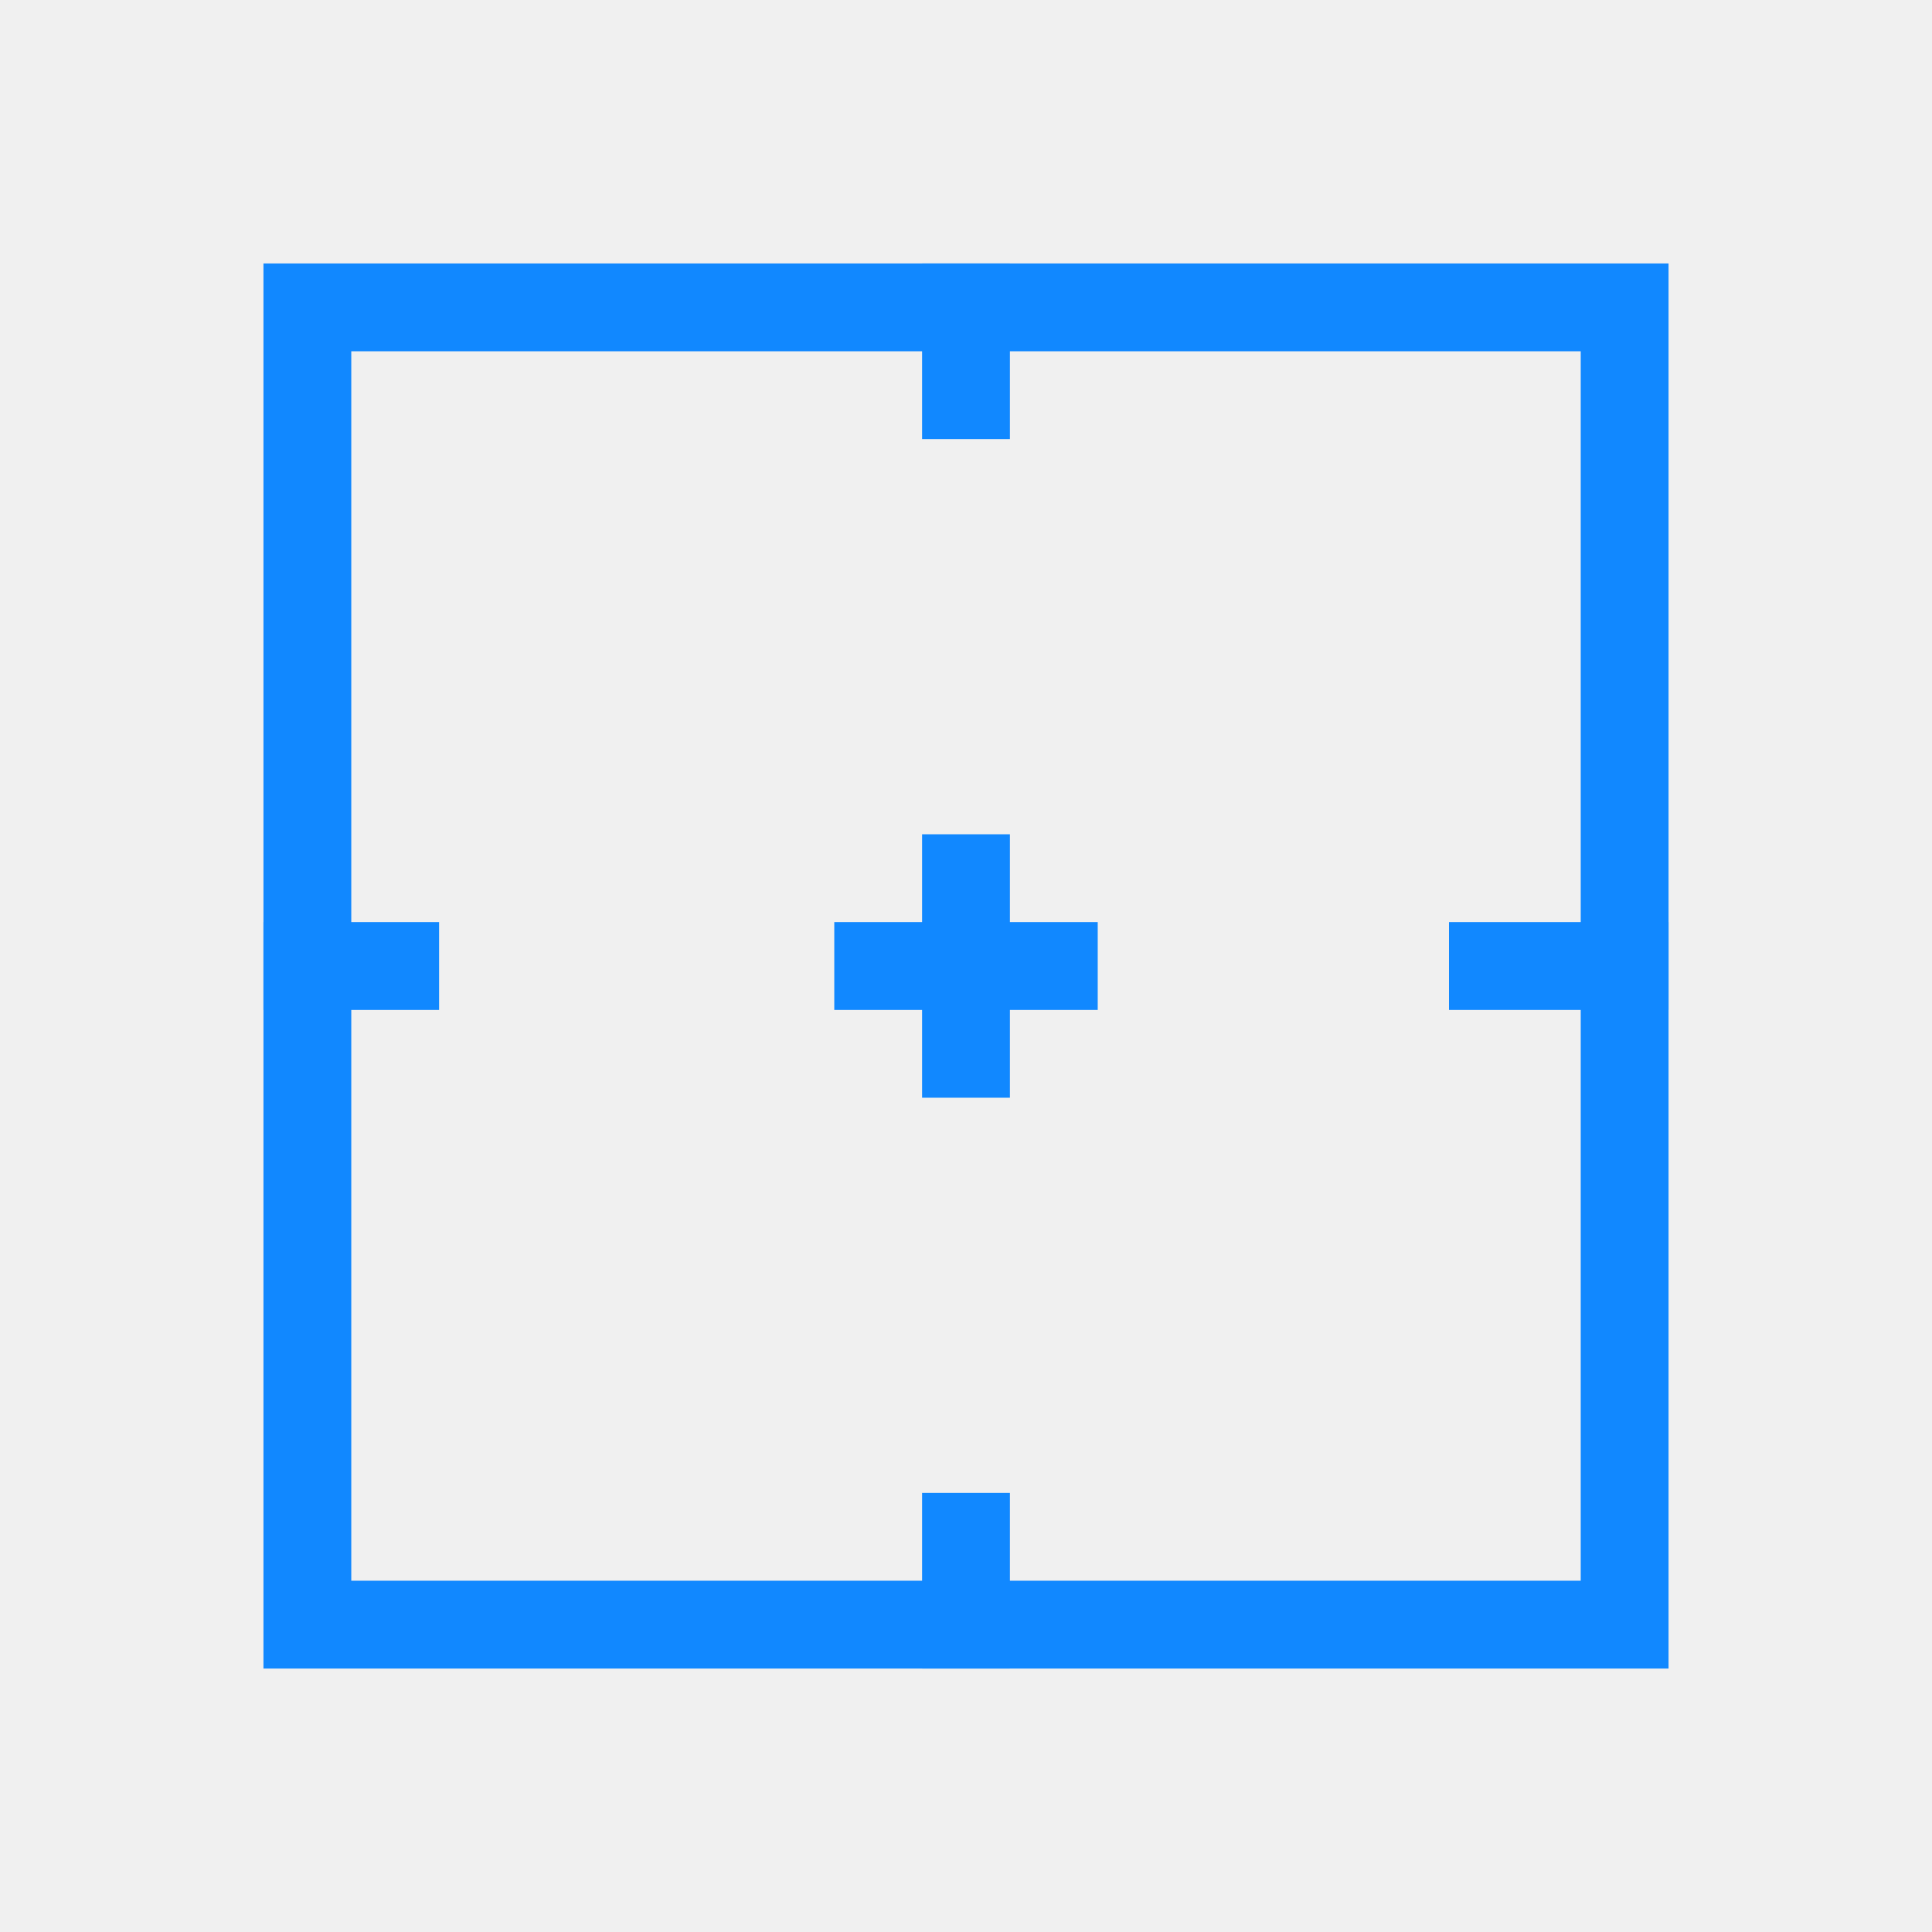
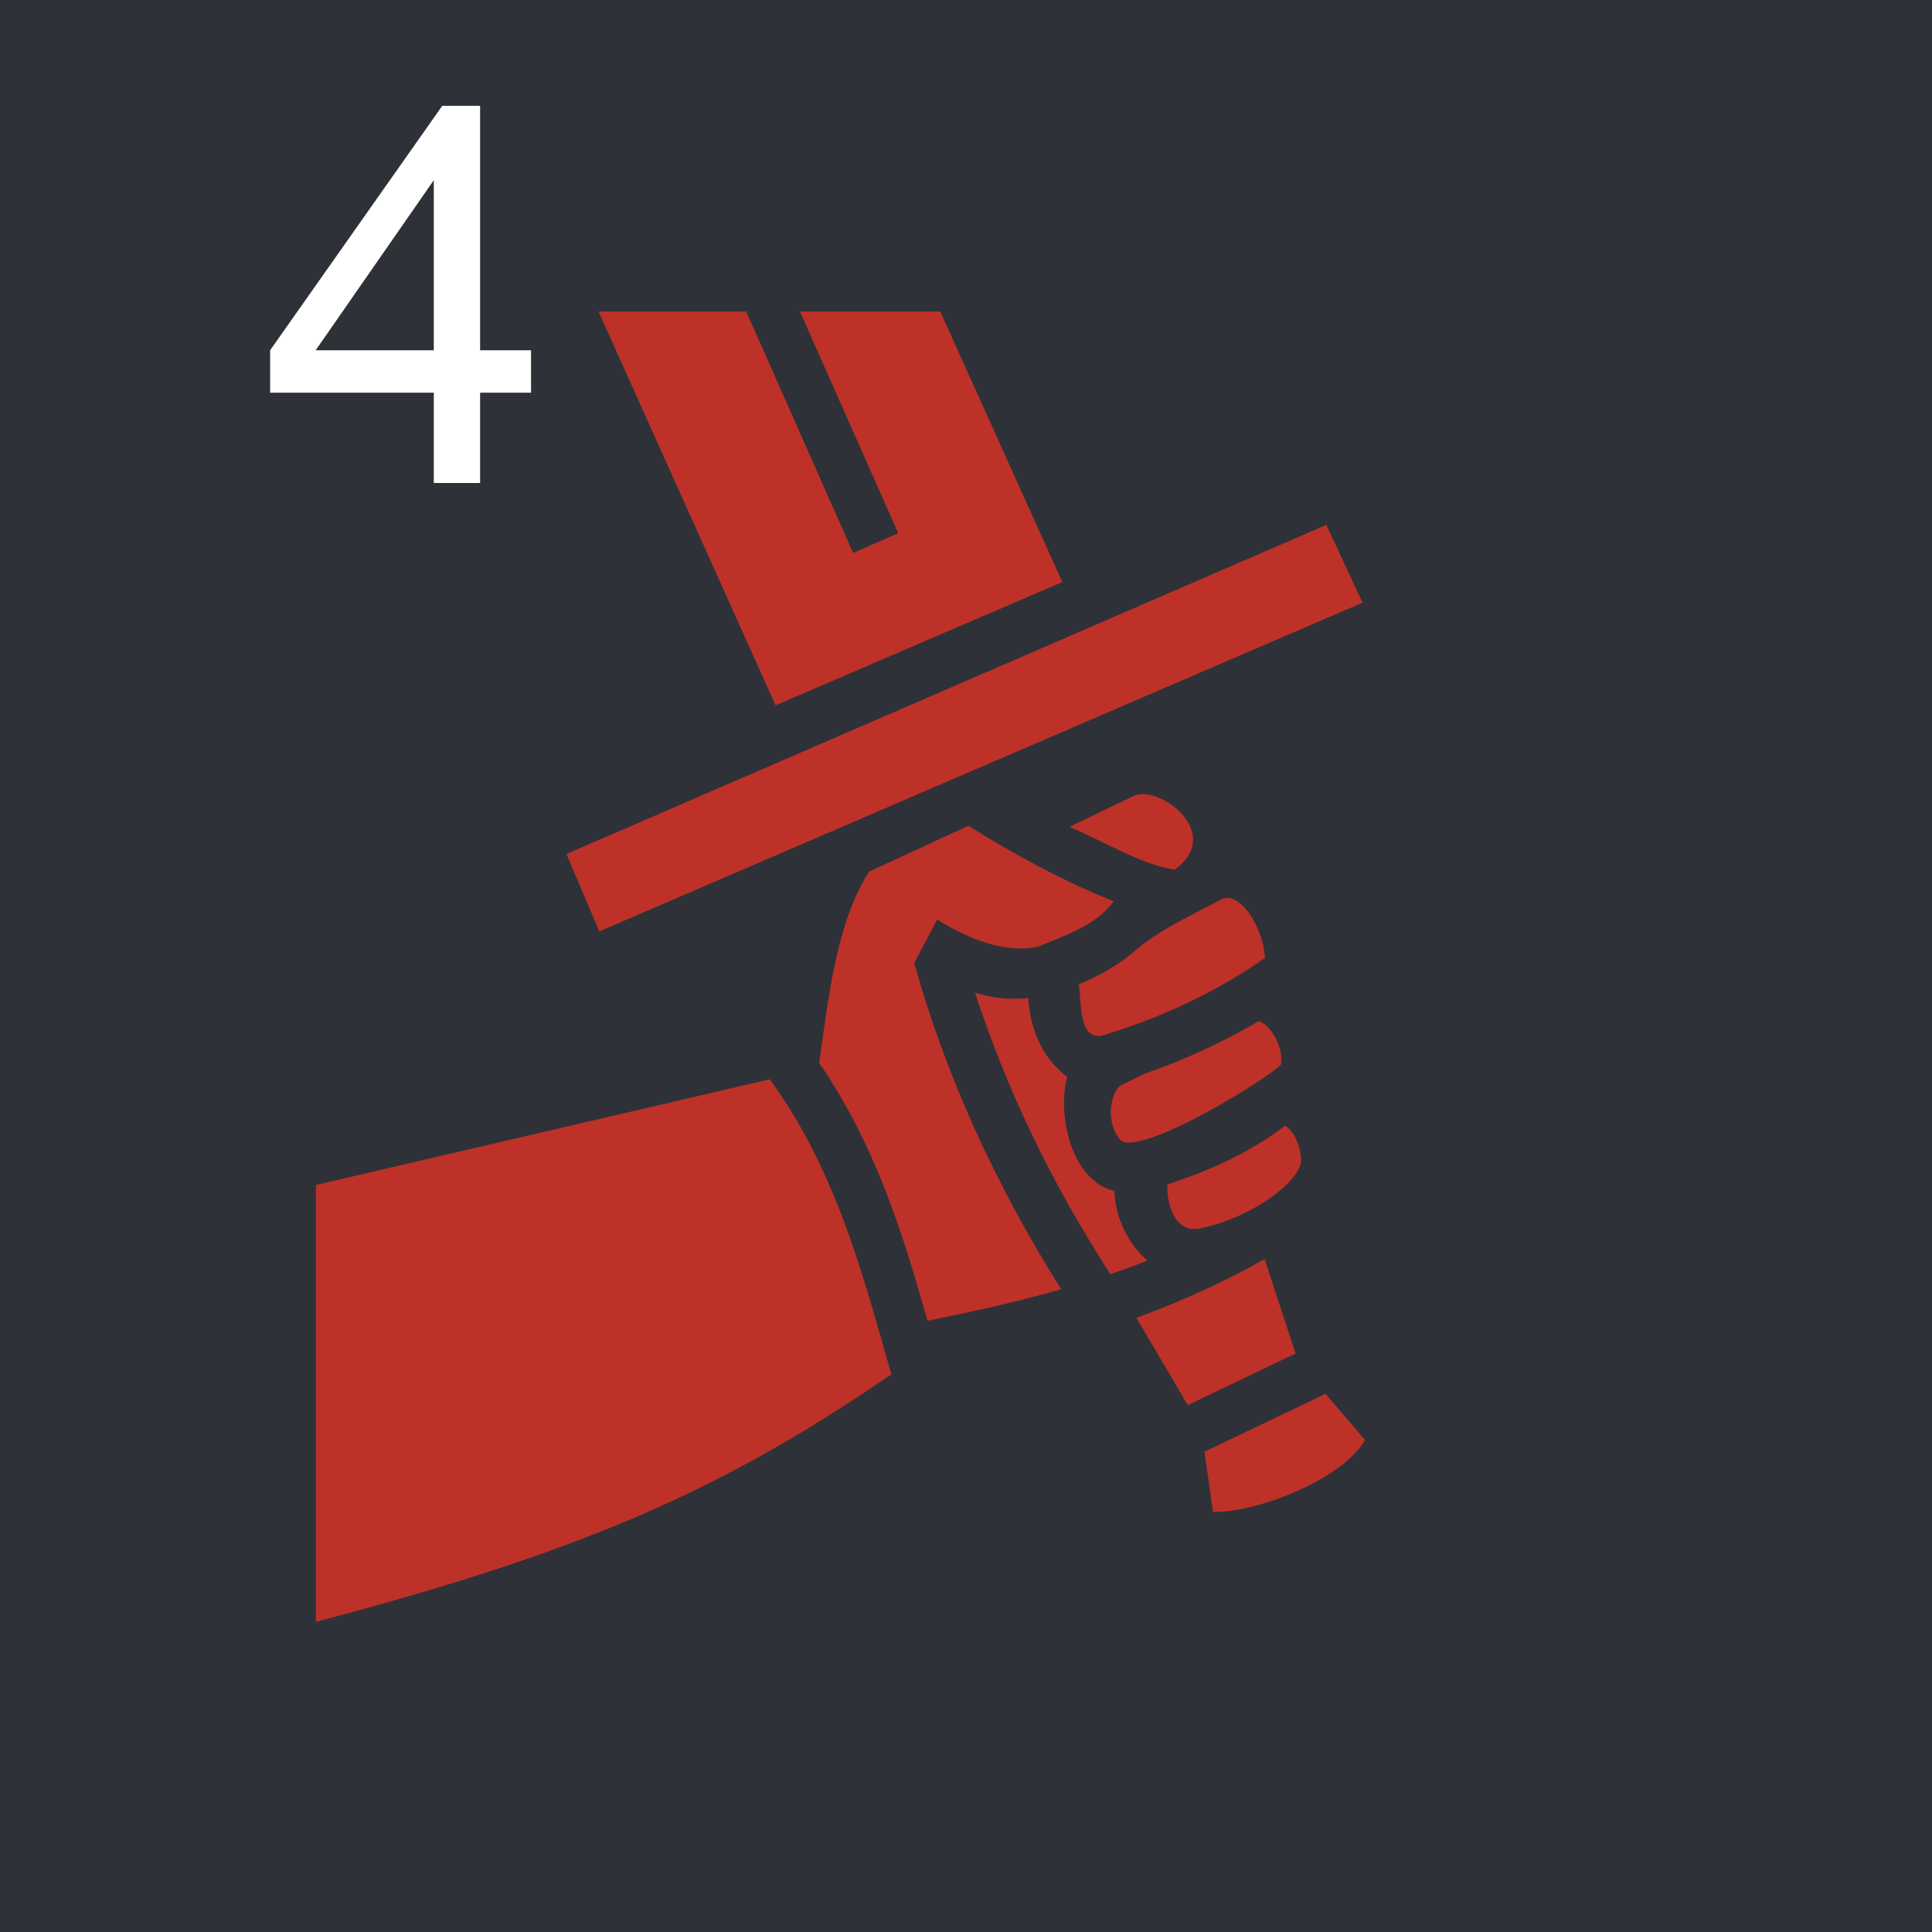
<svg xmlns="http://www.w3.org/2000/svg" width="44" height="44" viewBox="0 0 44 44" fill="none">
-   <rect x="7" y="7" width="30" height="30" stroke="#1188FF" stroke-width="2" />
-   <rect x="21" y="6" width="2" height="4" fill="#1188FF" />
-   <rect x="6" y="21" width="4" height="2" fill="#1188FF" />
-   <rect x="33" y="21" width="5" height="2" fill="#1188FF" />
-   <rect x="21" y="34" width="2" height="4" fill="#1188FF" />
-   <rect x="21" y="19" width="2" height="6" fill="#1188FF" />
-   <rect x="25" y="21" width="2" height="6" transform="rotate(90 25 21)" fill="#1188FF" />
+   <rect width="44" height="44" fill="#2F3138" />
+   <path d="M9.879 11V8.943H6.152V7.977L10.072 2.41H10.934V7.977H12.094V8.943H10.934V11H9.879ZM9.879 7.977V4.104L7.189 7.977H9.879Z" fill="white" />
+   <path d="M13.631 7.095L17.663 16.062L24.194 13.256L21.413 7.095H18.219L20.456 12.142L19.431 12.594L16.994 7.095H13.631ZM30.206 11.954L12.9 19.45L13.65 21.212L31.031 13.725L30.206 11.954ZM25.85 18.112L24.356 18.831C25.156 19.169 25.981 19.687 26.75 19.806C27.881 18.987 26.444 17.9 25.85 18.112ZM22.056 18.806L19.794 19.85C19.05 21 18.869 22.725 18.656 24.206C19.944 26.087 20.563 28.106 21.125 30.081C22.244 29.85 23.138 29.656 24.169 29.362C22.644 26.944 21.531 24.462 20.819 21.931C20.819 21.931 21.169 21.275 21.344 20.944C22.088 21.4 22.9 21.718 23.631 21.562C24.256 21.306 24.975 21.069 25.363 20.525C24.263 20.093 23.044 19.431 22.056 18.806ZM27.844 20.468C27.169 20.831 26.406 21.169 25.85 21.65C25.519 21.944 25.094 22.2 24.569 22.419C24.638 22.875 24.563 23.643 25.075 23.593C26.356 23.206 27.606 22.656 28.806 21.819C28.8 21.244 28.306 20.312 27.844 20.468ZM22.206 22.606C22.913 24.781 23.931 26.919 25.288 29.018C25.581 28.919 25.869 28.812 26.131 28.706C25.675 28.319 25.4 27.712 25.381 27.125C24.344 26.869 24.081 25.287 24.306 24.525C23.713 24.087 23.456 23.393 23.419 22.731C22.969 22.775 22.569 22.725 22.206 22.606ZM28.663 23.256C27.813 23.762 26.938 24.15 26.063 24.456L25.5 24.731C25.225 25.018 25.219 25.706 25.563 26C26.169 26.218 28.694 24.675 29.169 24.256C29.25 23.893 28.95 23.325 28.663 23.256ZM17.531 24.581L7.194 26.987V36.937C13.175 35.356 16.375 33.993 20.3 31.3C19.625 28.925 19.019 26.625 17.531 24.581ZM29.269 25.637C28.419 26.275 27.569 26.65 26.588 26.975C26.563 27.393 26.744 28.106 27.344 27.975C28.588 27.706 29.613 26.881 29.631 26.437C29.644 26.206 29.506 25.781 29.269 25.637ZM28.8 28.675C27.906 29.187 26.831 29.669 25.881 30.012L27.05 32L29.506 30.825L28.8 28.675ZM30.188 31.744L27.431 33.062L27.625 34.431C28.569 34.462 30.538 33.725 31.088 32.8V32.794L30.188 31.744Z" fill="#BE3128" />
</svg>
